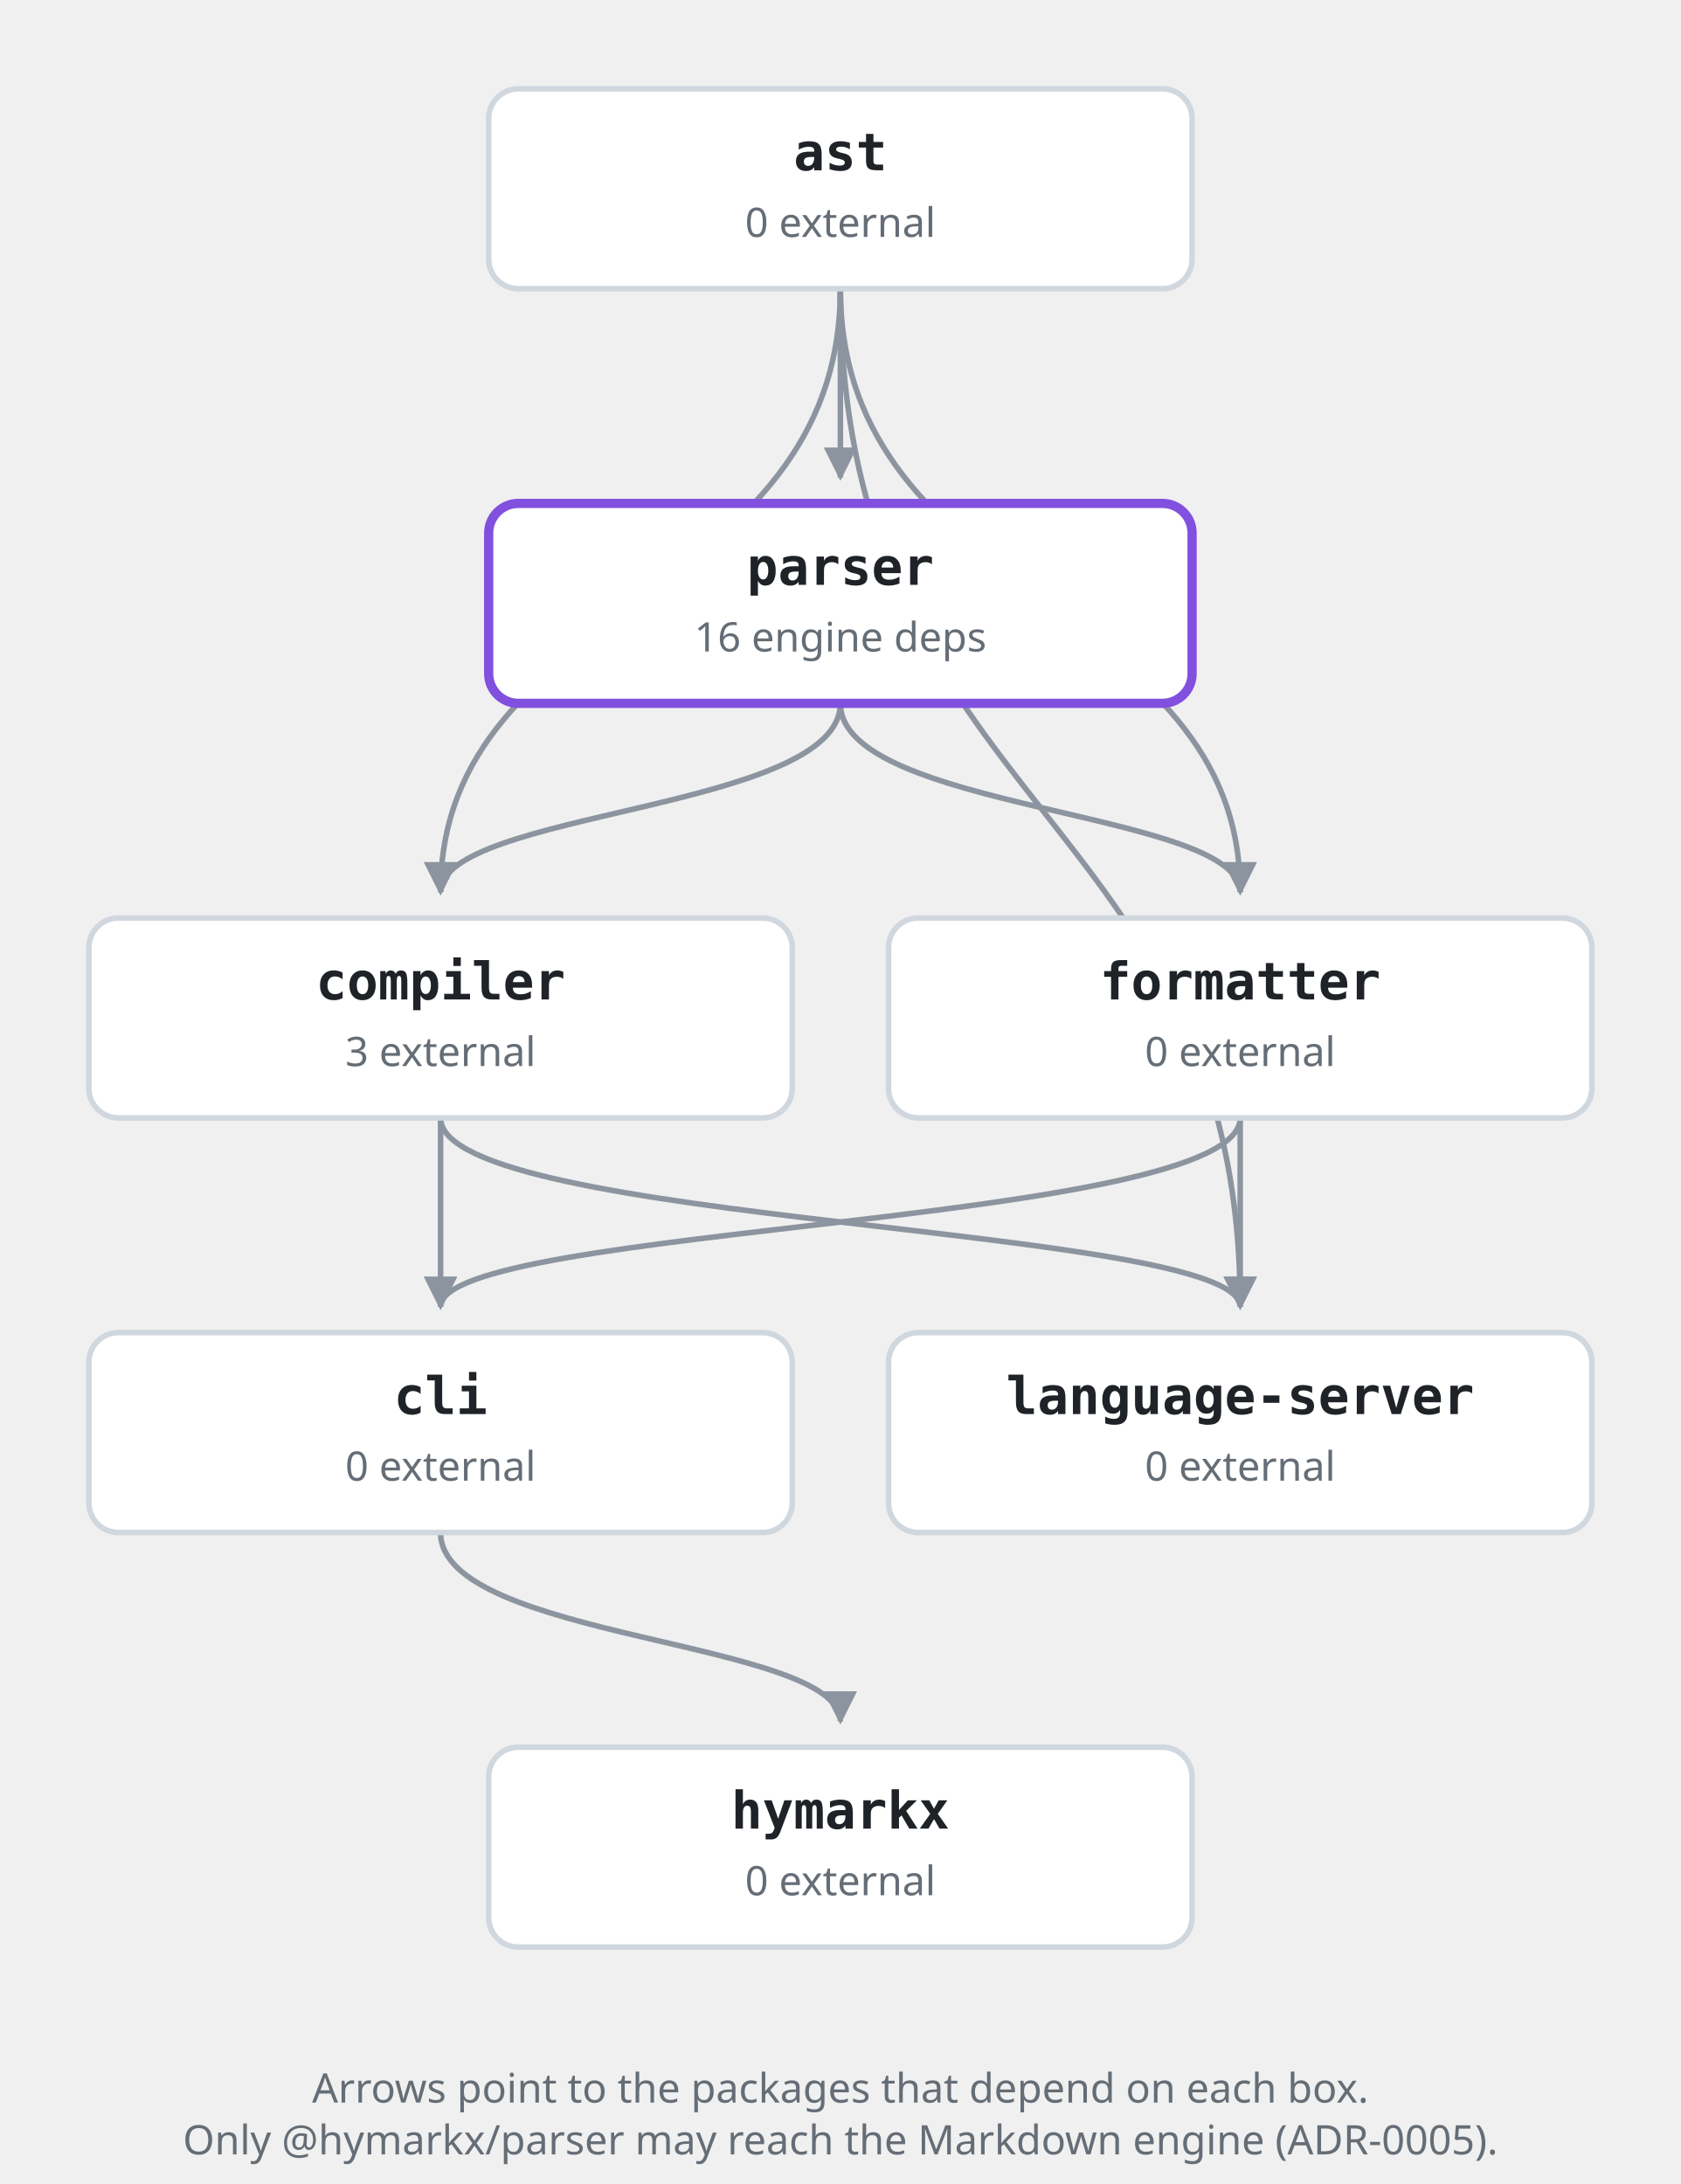
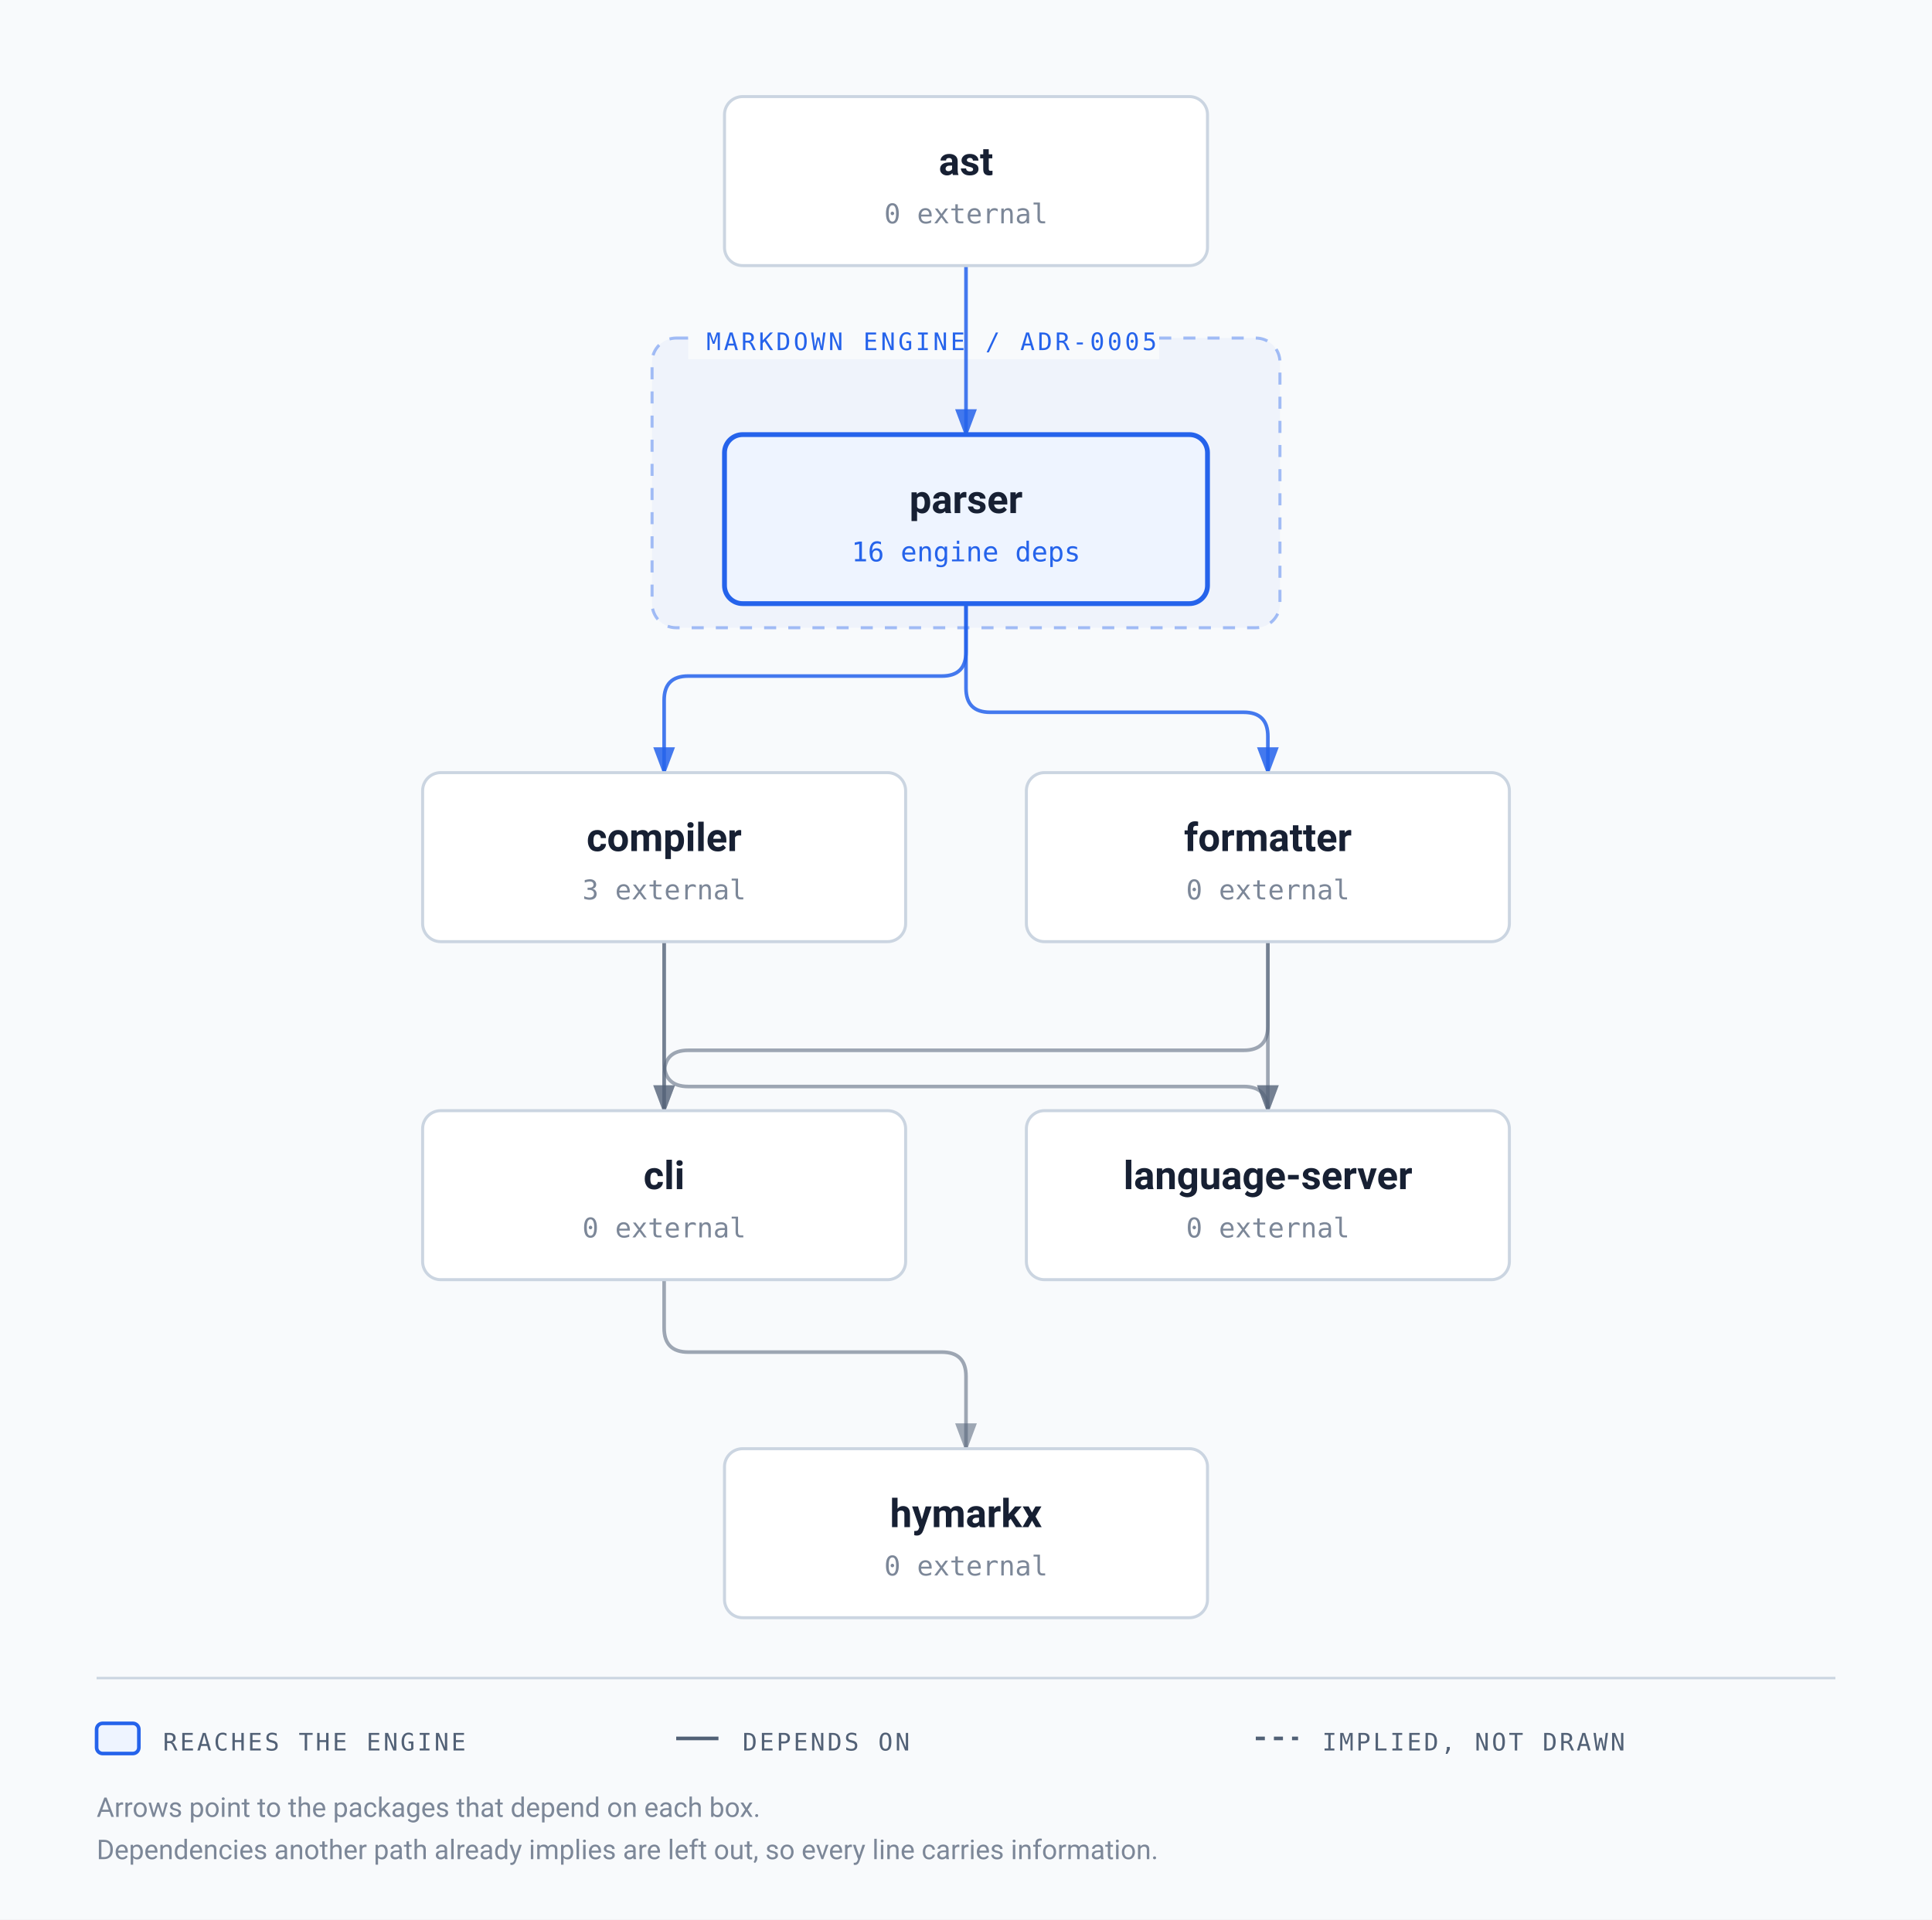
- <svg xmlns="http://www.w3.org/2000/svg" viewBox="0 0 454 590" width="454" height="590" role="img" aria-label="HyMarkX workspace dependency graph">
-   <style>
-     .node rect { fill: #ffffff; stroke: #d0d7de; stroke-width: 1.5; }
-     .node.engine rect { stroke: #8250df; stroke-width: 2.5; }
-     .name { font: 600 14px ui-monospace, SFMono-Regular, Menlo, monospace; fill: #1f2328; text-anchor: middle; }
-     .note { font: 400 11px ui-sans-serif, system-ui, sans-serif; fill: #656d76; text-anchor: middle; }
-     .edge { fill: none; stroke: #8c959f; stroke-width: 1.5; marker-end: url(#arrow); }
-     .caption { font: 400 11px ui-sans-serif, system-ui, sans-serif; fill: #656d76; text-anchor: middle; }
-     @media (prefers-color-scheme: dark) {
-       .node rect { fill: #161b22; stroke: #30363d; }
-       .node.engine rect { stroke: #a371f7; }
-       .name { fill: #e6edf3; }
-       .note, .caption { fill: #8b949e; }
-       .edge { stroke: #6e7681; }
-     }
-   </style>
+ <svg xmlns="http://www.w3.org/2000/svg" viewBox="0 0 640 636" width="640" height="636" role="img" aria-labelledby="hmx-deps-title hmx-deps-desc">
  <defs>
-     <marker id="arrow" viewBox="0 0 10 10" refX="9" refY="5" markerWidth="6" markerHeight="6" orient="auto-start-reverse">
-       <path d="M 0 0 L 10 5 L 0 10 z" fill="#8c959f" />
+     <marker id="arrow" markerWidth="8" markerHeight="6" refX="7" refY="3" orient="auto">
+       <polygon points="0 0, 8 3, 0 6" fill="#526176" fill-opacity="0.55" />
+     </marker>
+     <marker id="arrow-accent" markerWidth="8" markerHeight="6" refX="7" refY="3" orient="auto">
+       <polygon points="0 0, 8 3, 0 6" fill="#2563eb" fill-opacity="0.85" />
    </marker>
  </defs>
-   <g class="edge">
-     <path d="M 119 302 C 119 331, 119 331, 119 353" />
-     <path d="M 335 302 C 335 331, 119 331, 119 353" />
-     <path d="M 227 78 C 227 163, 119 163, 119 241" />
-     <path d="M 227 190 C 227 219, 119 219, 119 241" />
-     <path d="M 227 78 C 227 163, 335 163, 335 241" />
-     <path d="M 227 190 C 227 219, 335 219, 335 241" />
-     <path d="M 119 414 C 119 443, 227 443, 227 465" />
-     <path d="M 227 78 C 227 219, 335 219, 335 353" />
-     <path d="M 119 302 C 119 331, 335 331, 335 353" />
-     <path d="M 335 302 C 335 331, 335 331, 335 353" />
-     <path d="M 227 78 C 227 107, 227 107, 227 129" />
+   <rect width="100%" height="100%" fill="#f8fafc" />
+   <rect x="216" y="112" width="208" height="96" rx="8" fill="#2563eb" fill-opacity="0.04" stroke="#2563eb" stroke-opacity="0.4" stroke-width="1" stroke-dasharray="4,4" />
+   <rect x="228" y="105" width="156" height="14" fill="#f8fafc" />
+   <text x="234" y="116" fill="#2563eb" font-size="8" font-family="ui-monospace, SFMono-Regular, Menlo, Consolas, monospace" letter-spacing="0.12em">MARKDOWN ENGINE / ADR-0005</text>
+   <g>
+     <path d="M 220,312 V 368" fill="none" stroke="#526176" stroke-width="1.2" stroke-opacity="0.55" marker-end="url(#arrow)" />
+     <path d="M 420,312 V 340 Q 420,348 412,348 H 228 Q 220,348 220,356 V 368" fill="none" stroke="#526176" stroke-width="1.2" stroke-opacity="0.55" marker-end="url(#arrow)" />
+     <path d="M 320,200 V 216 Q 320,224 312,224 H 228 Q 220,224 220,232 V 256" fill="none" stroke="#2563eb" stroke-width="1.2" stroke-opacity="0.85" marker-end="url(#arrow-accent)" />
+     <path d="M 320,200 V 228 Q 320,236 328,236 H 412 Q 420,236 420,244 V 256" fill="none" stroke="#2563eb" stroke-width="1.2" stroke-opacity="0.85" marker-end="url(#arrow-accent)" />
+     <path d="M 220,424 V 440 Q 220,448 228,448 H 312 Q 320,448 320,456 V 480" fill="none" stroke="#526176" stroke-width="1.2" stroke-opacity="0.55" marker-end="url(#arrow)" />
+     <path d="M 220,312 V 352 Q 220,360 228,360 H 412 Q 420,360 420,368 V 368" fill="none" stroke="#526176" stroke-width="1.2" stroke-opacity="0.55" marker-end="url(#arrow)" />
+     <path d="M 420,312 V 368" fill="none" stroke="#526176" stroke-width="1.2" stroke-opacity="0.55" marker-end="url(#arrow)" />
+     <path d="M 320,88 V 144" fill="none" stroke="#2563eb" stroke-width="1.2" stroke-opacity="0.85" marker-end="url(#arrow-accent)" />
  </g>
-   <g class="node">
-     <rect x="132" y="24" width="190" height="54" rx="8" />
-     <text class="name" x="227" y="46">ast</text>
-     <text class="note" x="227" y="64">0 external</text>
-   </g>
-   <g class="node">
-     <rect x="24" y="360" width="190" height="54" rx="8" />
-     <text class="name" x="119" y="382">cli</text>
-     <text class="note" x="119" y="400">0 external</text>
-   </g>
-   <g class="node">
-     <rect x="24" y="248" width="190" height="54" rx="8" />
-     <text class="name" x="119" y="270">compiler</text>
-     <text class="note" x="119" y="288">3 external</text>
-   </g>
-   <g class="node">
-     <rect x="240" y="248" width="190" height="54" rx="8" />
-     <text class="name" x="335" y="270">formatter</text>
-     <text class="note" x="335" y="288">0 external</text>
-   </g>
-   <g class="node">
-     <rect x="132" y="472" width="190" height="54" rx="8" />
-     <text class="name" x="227" y="494">hymarkx</text>
-     <text class="note" x="227" y="512">0 external</text>
-   </g>
-   <g class="node">
-     <rect x="240" y="360" width="190" height="54" rx="8" />
-     <text class="name" x="335" y="382">language-server</text>
-     <text class="note" x="335" y="400">0 external</text>
-   </g>
-   <g class="node engine">
-     <rect x="132" y="136" width="190" height="54" rx="8" />
-     <text class="name" x="227" y="158">parser</text>
-     <text class="note" x="227" y="176">16 engine deps</text>
-   </g>
-   <text class="caption" x="227" y="568">Arrows point to the packages that depend on each box.</text>
-   <text class="caption" x="227" y="582">Only @hymarkx/parser may reach the Markdown engine (ADR-0005).</text>
+   <rect x="240" y="32" width="160" height="56" rx="6" fill="#f8fafc" />
+   <rect x="240" y="32" width="160" height="56" rx="6" fill="#ffffff" stroke="#cbd5e1" stroke-width="1" />
+   <text x="320" y="58" fill="#172033" font-size="13" font-weight="600" font-family="-apple-system, BlinkMacSystemFont, 'Segoe UI', Roboto, Helvetica, Arial, sans-serif" text-anchor="middle">ast</text>
+   <text x="320" y="74" fill="#7c8798" font-size="9" font-family="ui-monospace, SFMono-Regular, Menlo, Consolas, monospace" text-anchor="middle">0 external</text>
+   <rect x="140" y="368" width="160" height="56" rx="6" fill="#f8fafc" />
+   <rect x="140" y="368" width="160" height="56" rx="6" fill="#ffffff" stroke="#cbd5e1" stroke-width="1" />
+   <text x="220" y="394" fill="#172033" font-size="13" font-weight="600" font-family="-apple-system, BlinkMacSystemFont, 'Segoe UI', Roboto, Helvetica, Arial, sans-serif" text-anchor="middle">cli</text>
+   <text x="220" y="410" fill="#7c8798" font-size="9" font-family="ui-monospace, SFMono-Regular, Menlo, Consolas, monospace" text-anchor="middle">0 external</text>
+   <rect x="140" y="256" width="160" height="56" rx="6" fill="#f8fafc" />
+   <rect x="140" y="256" width="160" height="56" rx="6" fill="#ffffff" stroke="#cbd5e1" stroke-width="1" />
+   <text x="220" y="282" fill="#172033" font-size="13" font-weight="600" font-family="-apple-system, BlinkMacSystemFont, 'Segoe UI', Roboto, Helvetica, Arial, sans-serif" text-anchor="middle">compiler</text>
+   <text x="220" y="298" fill="#7c8798" font-size="9" font-family="ui-monospace, SFMono-Regular, Menlo, Consolas, monospace" text-anchor="middle">3 external</text>
+   <rect x="340" y="256" width="160" height="56" rx="6" fill="#f8fafc" />
+   <rect x="340" y="256" width="160" height="56" rx="6" fill="#ffffff" stroke="#cbd5e1" stroke-width="1" />
+   <text x="420" y="282" fill="#172033" font-size="13" font-weight="600" font-family="-apple-system, BlinkMacSystemFont, 'Segoe UI', Roboto, Helvetica, Arial, sans-serif" text-anchor="middle">formatter</text>
+   <text x="420" y="298" fill="#7c8798" font-size="9" font-family="ui-monospace, SFMono-Regular, Menlo, Consolas, monospace" text-anchor="middle">0 external</text>
+   <rect x="240" y="480" width="160" height="56" rx="6" fill="#f8fafc" />
+   <rect x="240" y="480" width="160" height="56" rx="6" fill="#ffffff" stroke="#cbd5e1" stroke-width="1" />
+   <text x="320" y="506" fill="#172033" font-size="13" font-weight="600" font-family="-apple-system, BlinkMacSystemFont, 'Segoe UI', Roboto, Helvetica, Arial, sans-serif" text-anchor="middle">hymarkx</text>
+   <text x="320" y="522" fill="#7c8798" font-size="9" font-family="ui-monospace, SFMono-Regular, Menlo, Consolas, monospace" text-anchor="middle">0 external</text>
+   <rect x="340" y="368" width="160" height="56" rx="6" fill="#f8fafc" />
+   <rect x="340" y="368" width="160" height="56" rx="6" fill="#ffffff" stroke="#cbd5e1" stroke-width="1" />
+   <text x="420" y="394" fill="#172033" font-size="13" font-weight="600" font-family="-apple-system, BlinkMacSystemFont, 'Segoe UI', Roboto, Helvetica, Arial, sans-serif" text-anchor="middle">language-server</text>
+   <text x="420" y="410" fill="#7c8798" font-size="9" font-family="ui-monospace, SFMono-Regular, Menlo, Consolas, monospace" text-anchor="middle">0 external</text>
+   <rect x="240" y="144" width="160" height="56" rx="6" fill="#f8fafc" />
+   <rect x="240" y="144" width="160" height="56" rx="6" fill="#eef4ff" stroke="#2563eb" stroke-width="1.6" />
+   <text x="320" y="170" fill="#172033" font-size="13" font-weight="600" font-family="-apple-system, BlinkMacSystemFont, 'Segoe UI', Roboto, Helvetica, Arial, sans-serif" text-anchor="middle">parser</text>
+   <text x="320" y="186" fill="#2563eb" font-size="9" font-family="ui-monospace, SFMono-Regular, Menlo, Consolas, monospace" text-anchor="middle">16 engine deps</text>
+   <line x1="32" y1="556" x2="608" y2="556" stroke="#cbd5e1" stroke-width="0.8" />
+   <rect x="32" y="571" width="14" height="10" rx="2" fill="#eef4ff" stroke="#2563eb" stroke-width="1.2" />
+   <text x="54" y="580" fill="#526176" font-size="8" font-family="ui-monospace, SFMono-Regular, Menlo, Consolas, monospace" letter-spacing="0.1em">REACHES THE ENGINE</text>
+   <line x1="224" y1="576" x2="238" y2="576" stroke="#526176" stroke-width="1.2" />
+   <text x="246" y="580" fill="#526176" font-size="8" font-family="ui-monospace, SFMono-Regular, Menlo, Consolas, monospace" letter-spacing="0.1em">DEPENDS ON</text>
+   <line x1="416" y1="576" x2="430" y2="576" stroke="#526176" stroke-width="1.2" stroke-dasharray="3,3" />
+   <text x="438" y="580" fill="#526176" font-size="8" font-family="ui-monospace, SFMono-Regular, Menlo, Consolas, monospace" letter-spacing="0.1em">IMPLIED, NOT DRAWN</text>
+   <text x="32" y="602" fill="#7c8798" font-size="9" font-family="-apple-system, BlinkMacSystemFont, 'Segoe UI', Roboto, Helvetica, Arial, sans-serif">Arrows point to the packages that depend on each box.</text>
+   <text x="32" y="616" fill="#7c8798" font-size="9" font-family="-apple-system, BlinkMacSystemFont, 'Segoe UI', Roboto, Helvetica, Arial, sans-serif">Dependencies another path already implies are left out, so every line carries information.</text>
</svg>
